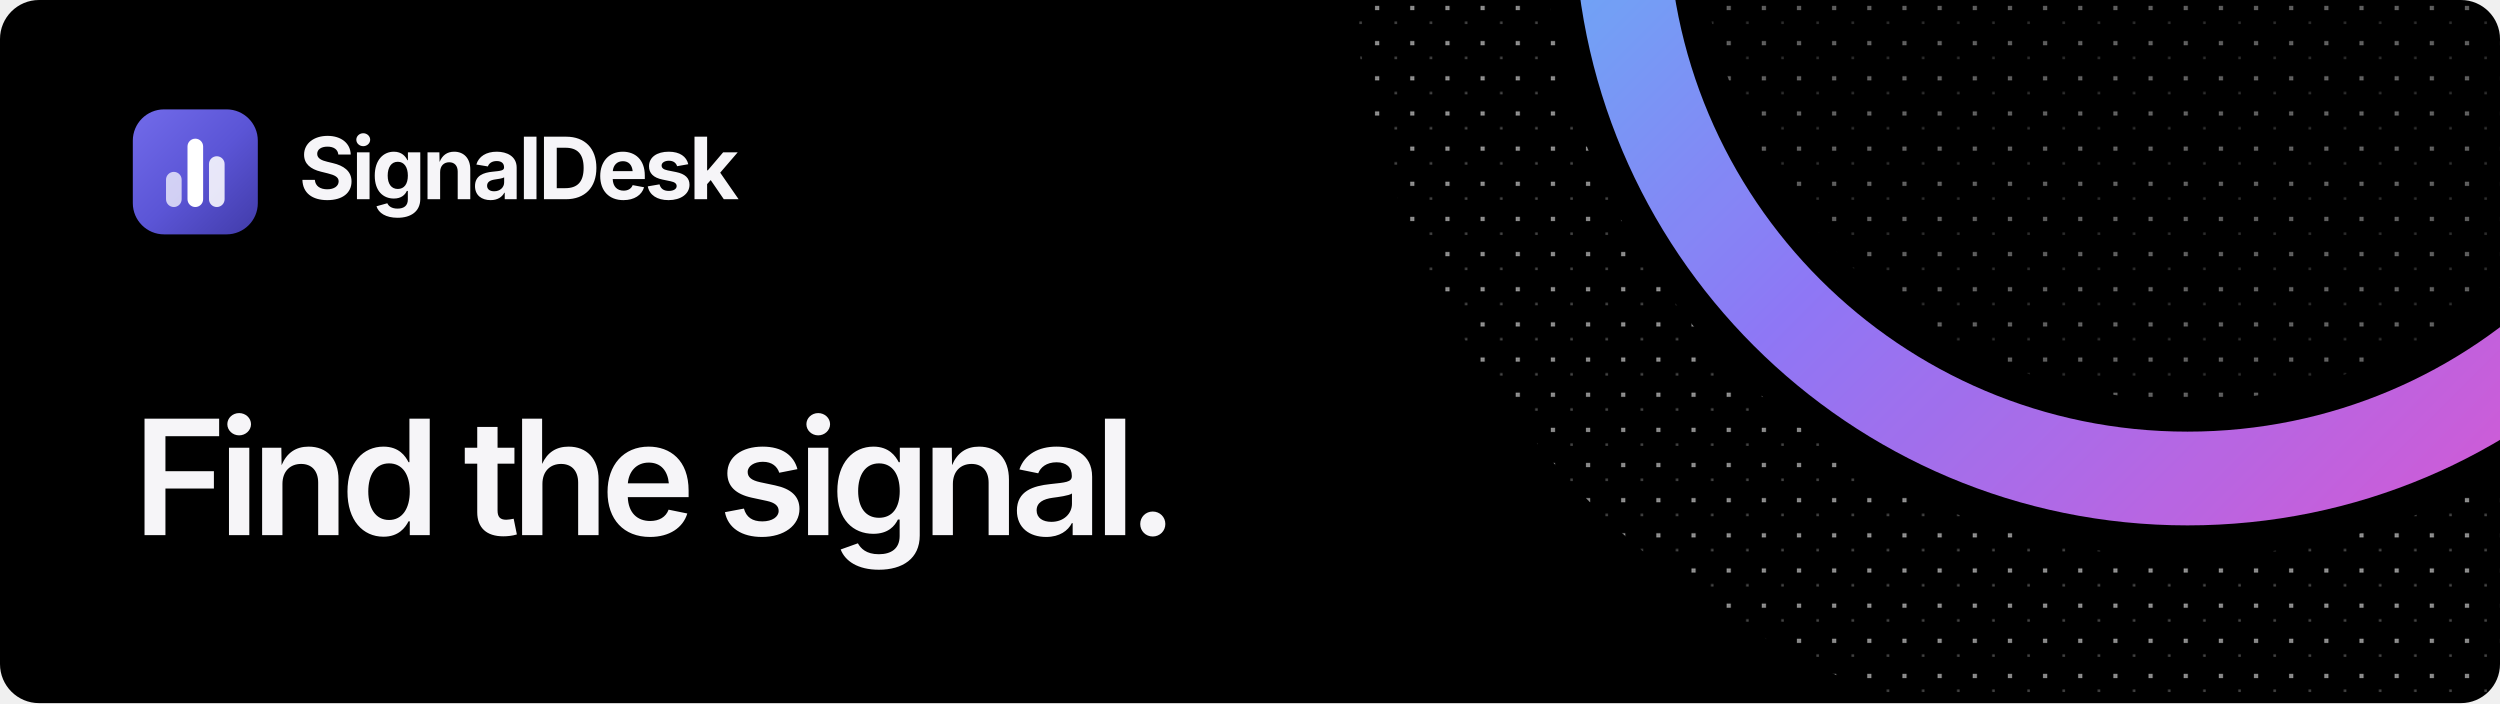
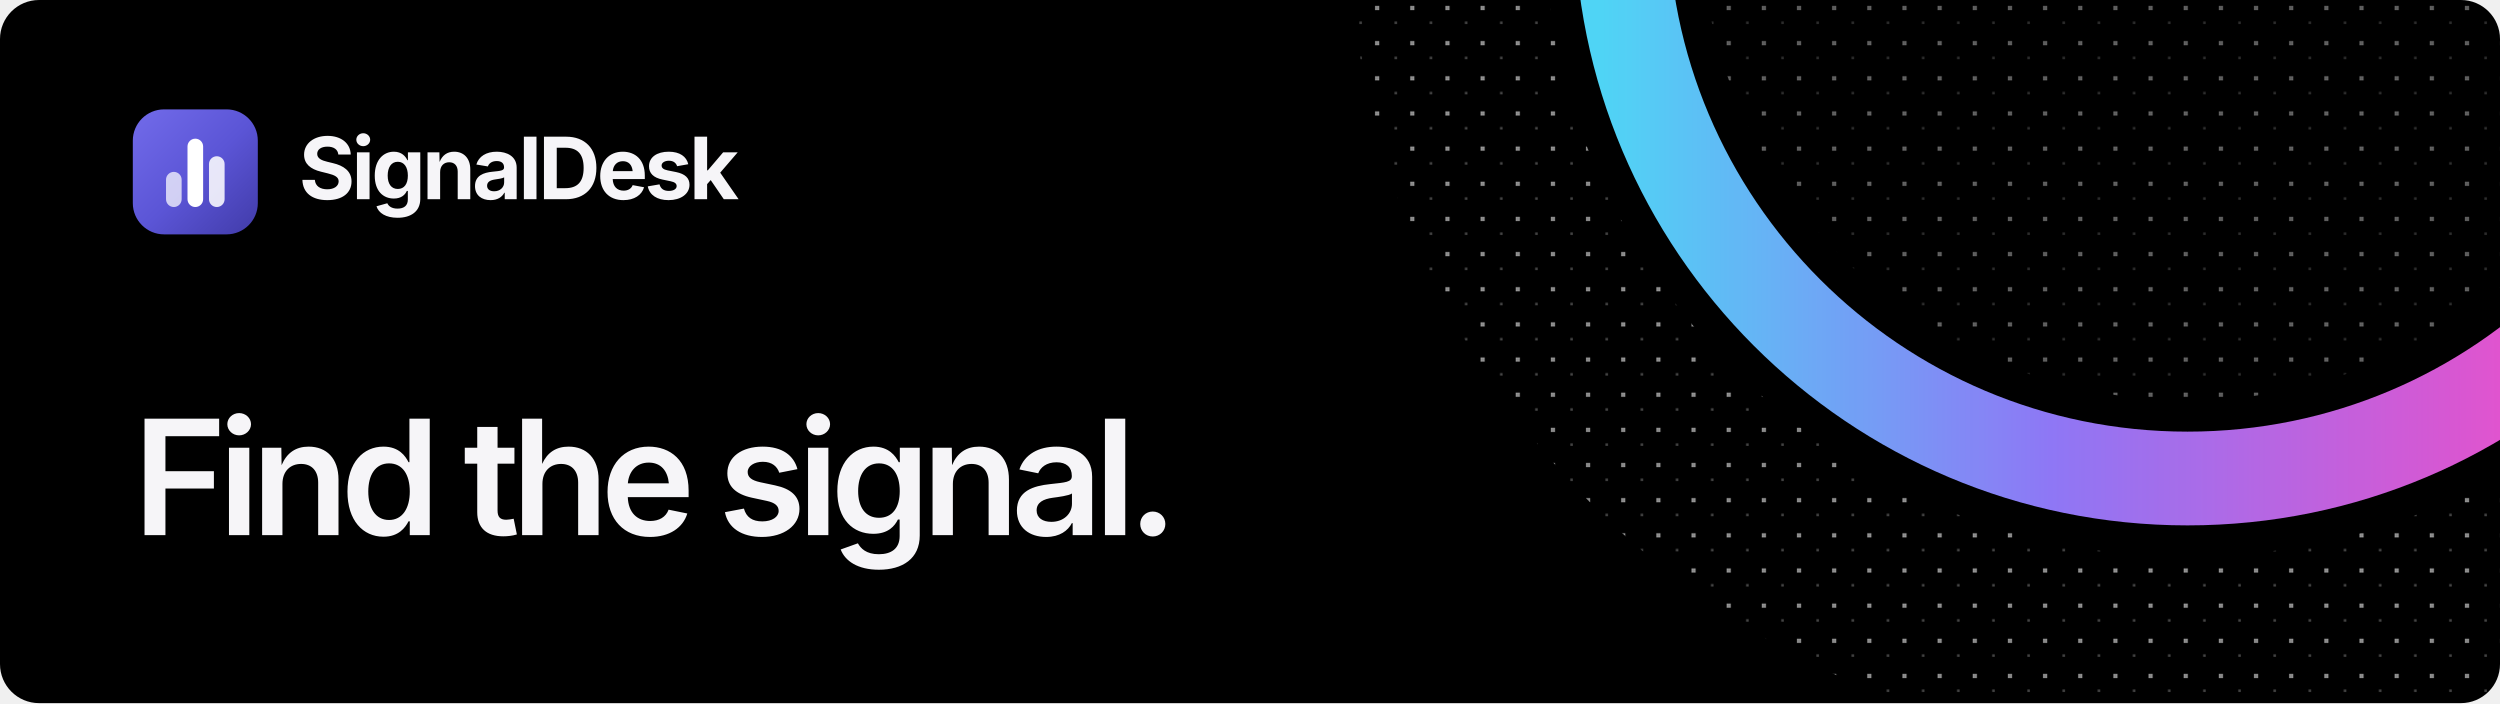
<svg xmlns="http://www.w3.org/2000/svg" width="1280" height="360" viewBox="0 0 1280 360" role="img" aria-labelledby="title description">
  <defs>
-     <linearGradient id="arc" x1="0" y1="0" x2="1" y2="1">
+     <linearGradient id="arc" x1="820" y1="0" x2="1280" y2="0" gradientUnits="userSpaceOnUse">
      <stop stop-color="#52DDFF" />
      <stop offset="0.5" stop-color="#947CFF" />
      <stop offset="1" stop-color="#E957D7" />
    </linearGradient>
    <linearGradient id="app-icon" x1="0" y1="0" x2="1" y2="1">
      <stop stop-color="#726BEA" />
      <stop offset="0.52" stop-color="#5B55D6" />
      <stop offset="1" stop-color="#413BA9" />
    </linearGradient>
    <pattern id="pixels" width="18" height="18" patternUnits="userSpaceOnUse">
      <rect x="2" y="3" width="2.2" height="2.2" fill="#FFFFFF" opacity="0.58" />
      <rect x="12" y="11" width="1.3" height="1.3" fill="#FFFFFF" opacity="0.28" />
    </pattern>
  </defs>
  <rect width="1280" height="360" rx="20" fill="#000000" />
  <g>
    <circle cx="1120" cy="-45" r="380" fill="none" stroke="url(#pixels)" stroke-width="100" opacity="0.92" />
    <circle cx="1120" cy="-45" r="290" fill="none" stroke="url(#arc)" stroke-width="48" opacity="0.96" />
    <circle cx="1120" cy="-45" r="250" fill="url(#pixels)" opacity="0.62" />
  </g>
  <g transform="translate(68 56)">
    <rect width="64" height="64" rx="16" fill="url(#app-icon)" />
    <rect x="17" y="32" width="8" height="18" rx="4" fill="#FFFFFF" opacity="0.72" />
    <rect x="28" y="15" width="8" height="35" rx="4" fill="#FFFFFF" />
    <rect x="39" y="24" width="8" height="26" rx="4" fill="#FFFFFF" opacity="0.86" />
  </g>
  <text x="153" y="102" fill="#F6F5F8" font-family="Inter,Segoe UI,Arial,sans-serif" font-size="44" font-weight="700" letter-spacing="-1.8">SignalDesk</text>
  <text x="68" y="274" fill="#F6F5F8" font-family="Inter,Segoe UI,Arial,sans-serif" font-size="82" font-weight="580" letter-spacing="-4.5">Find the signal.</text>
</svg>
